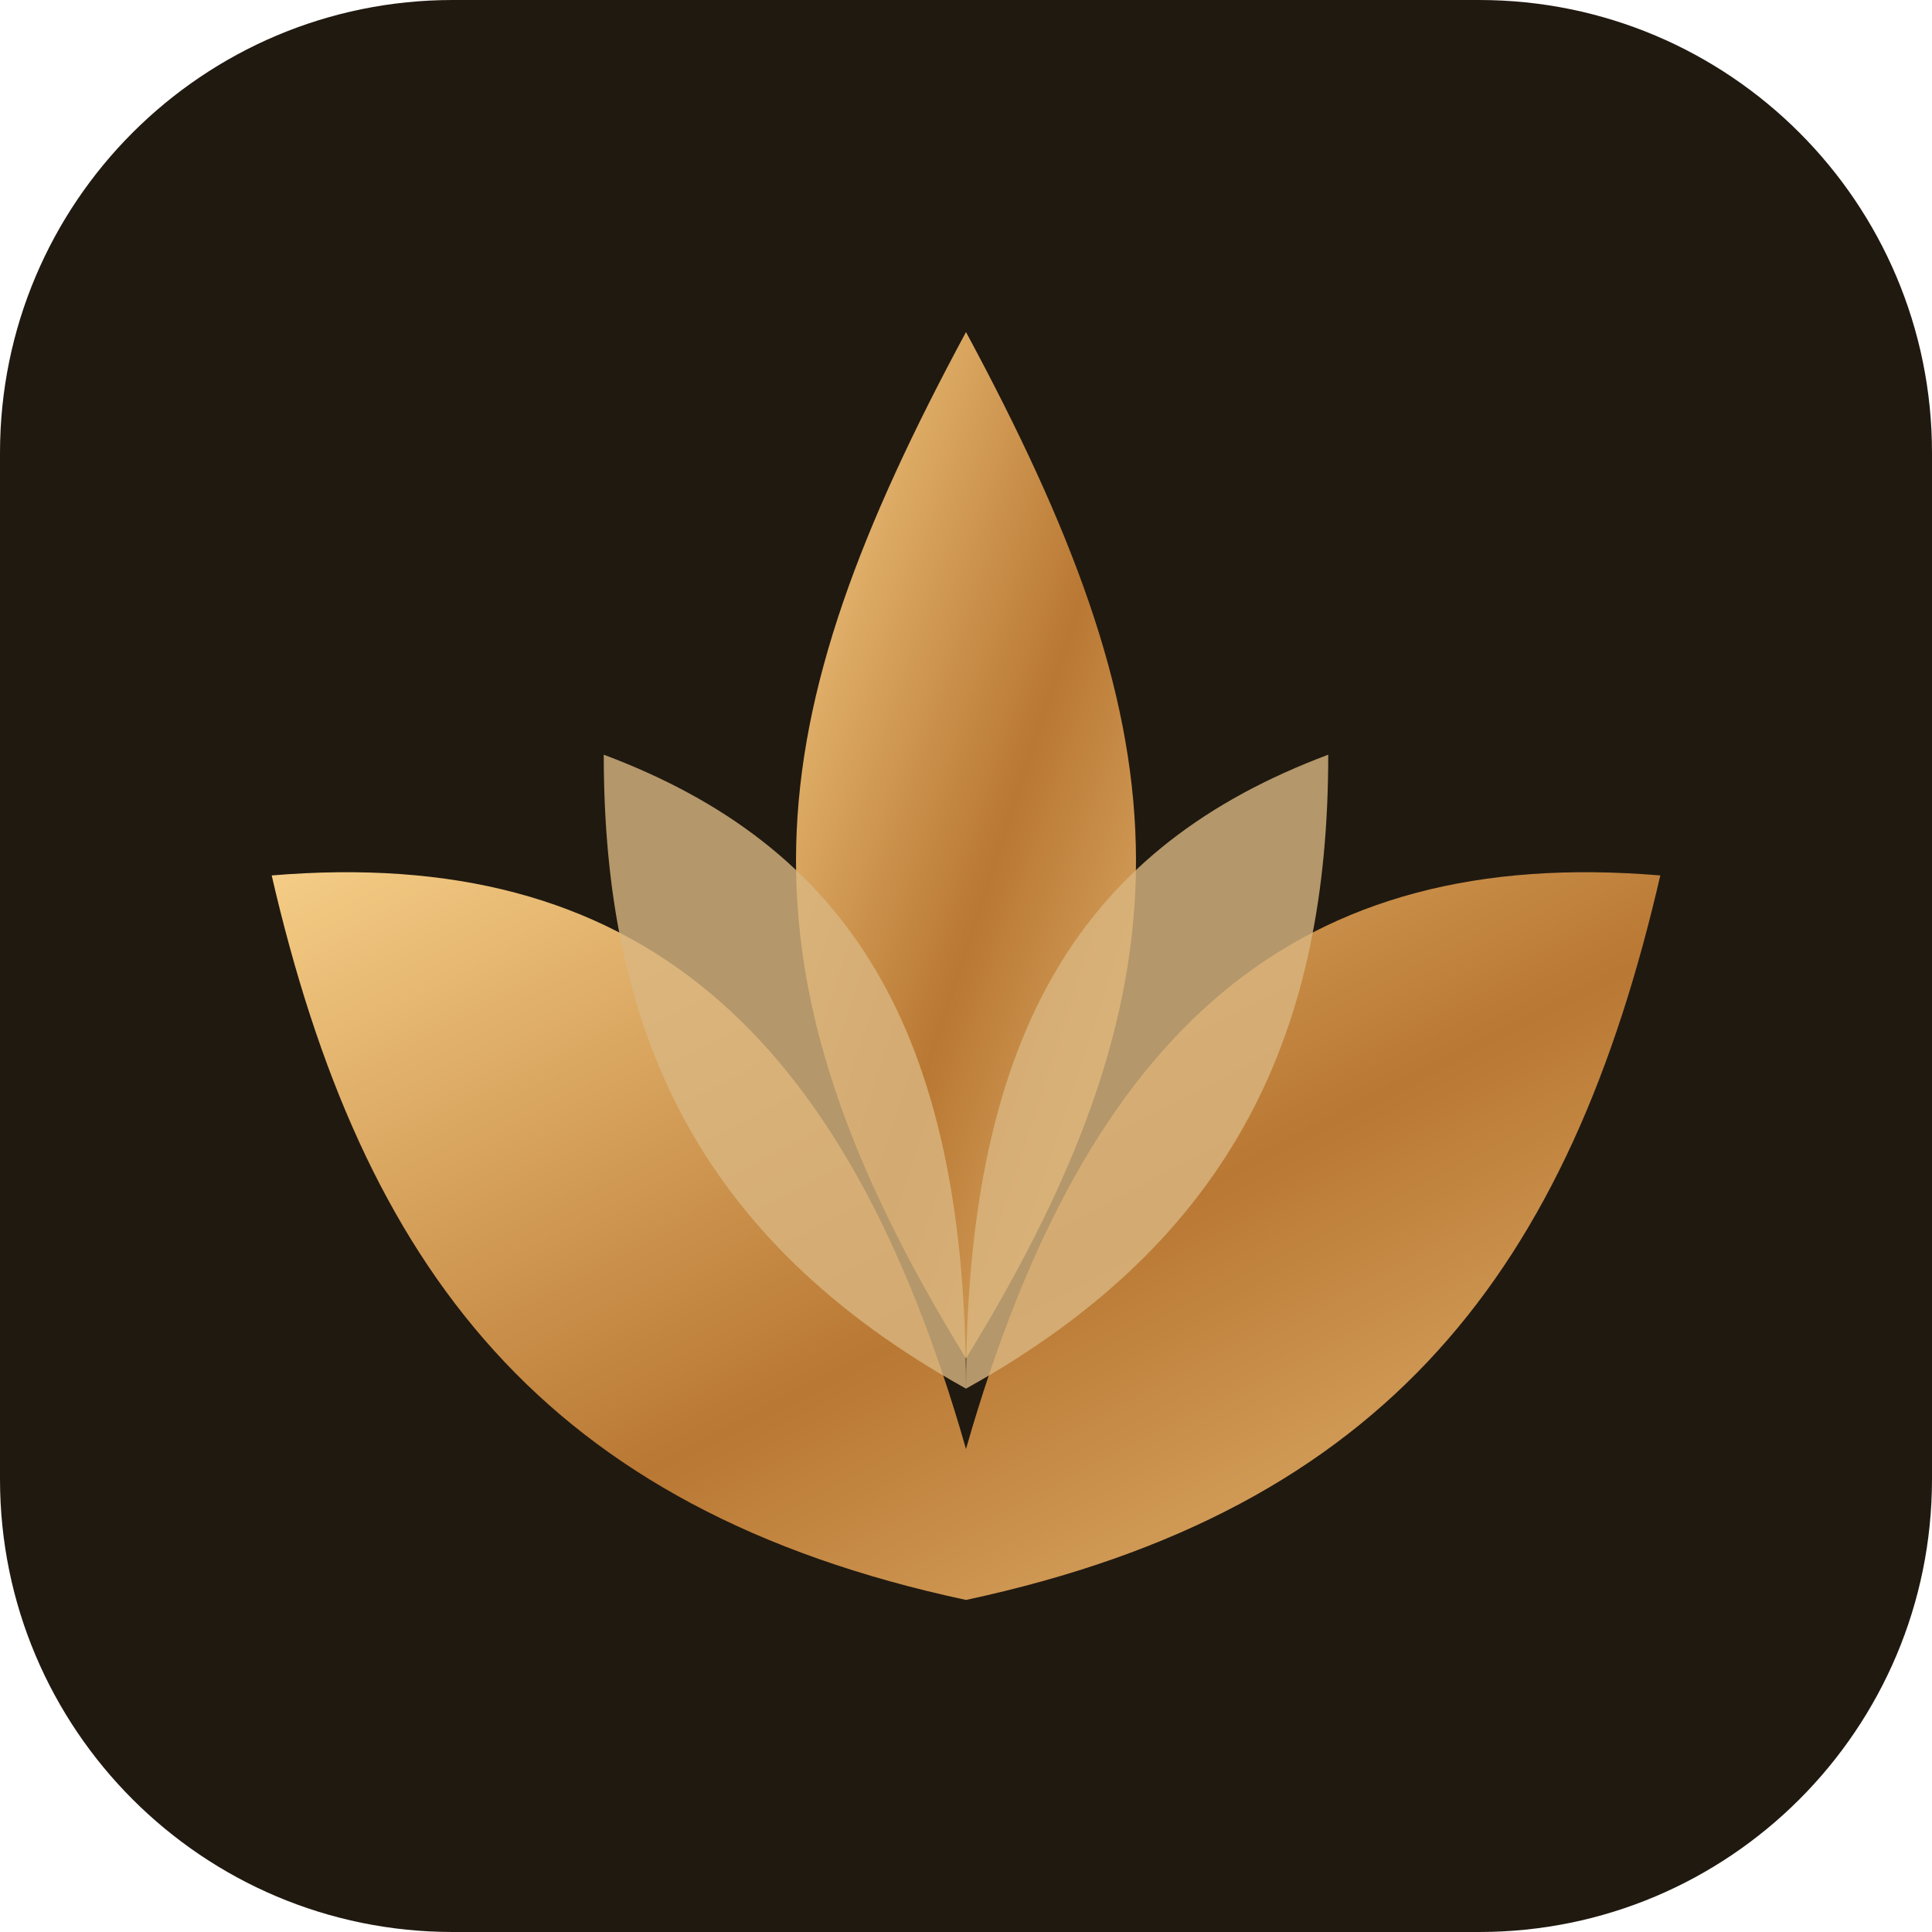
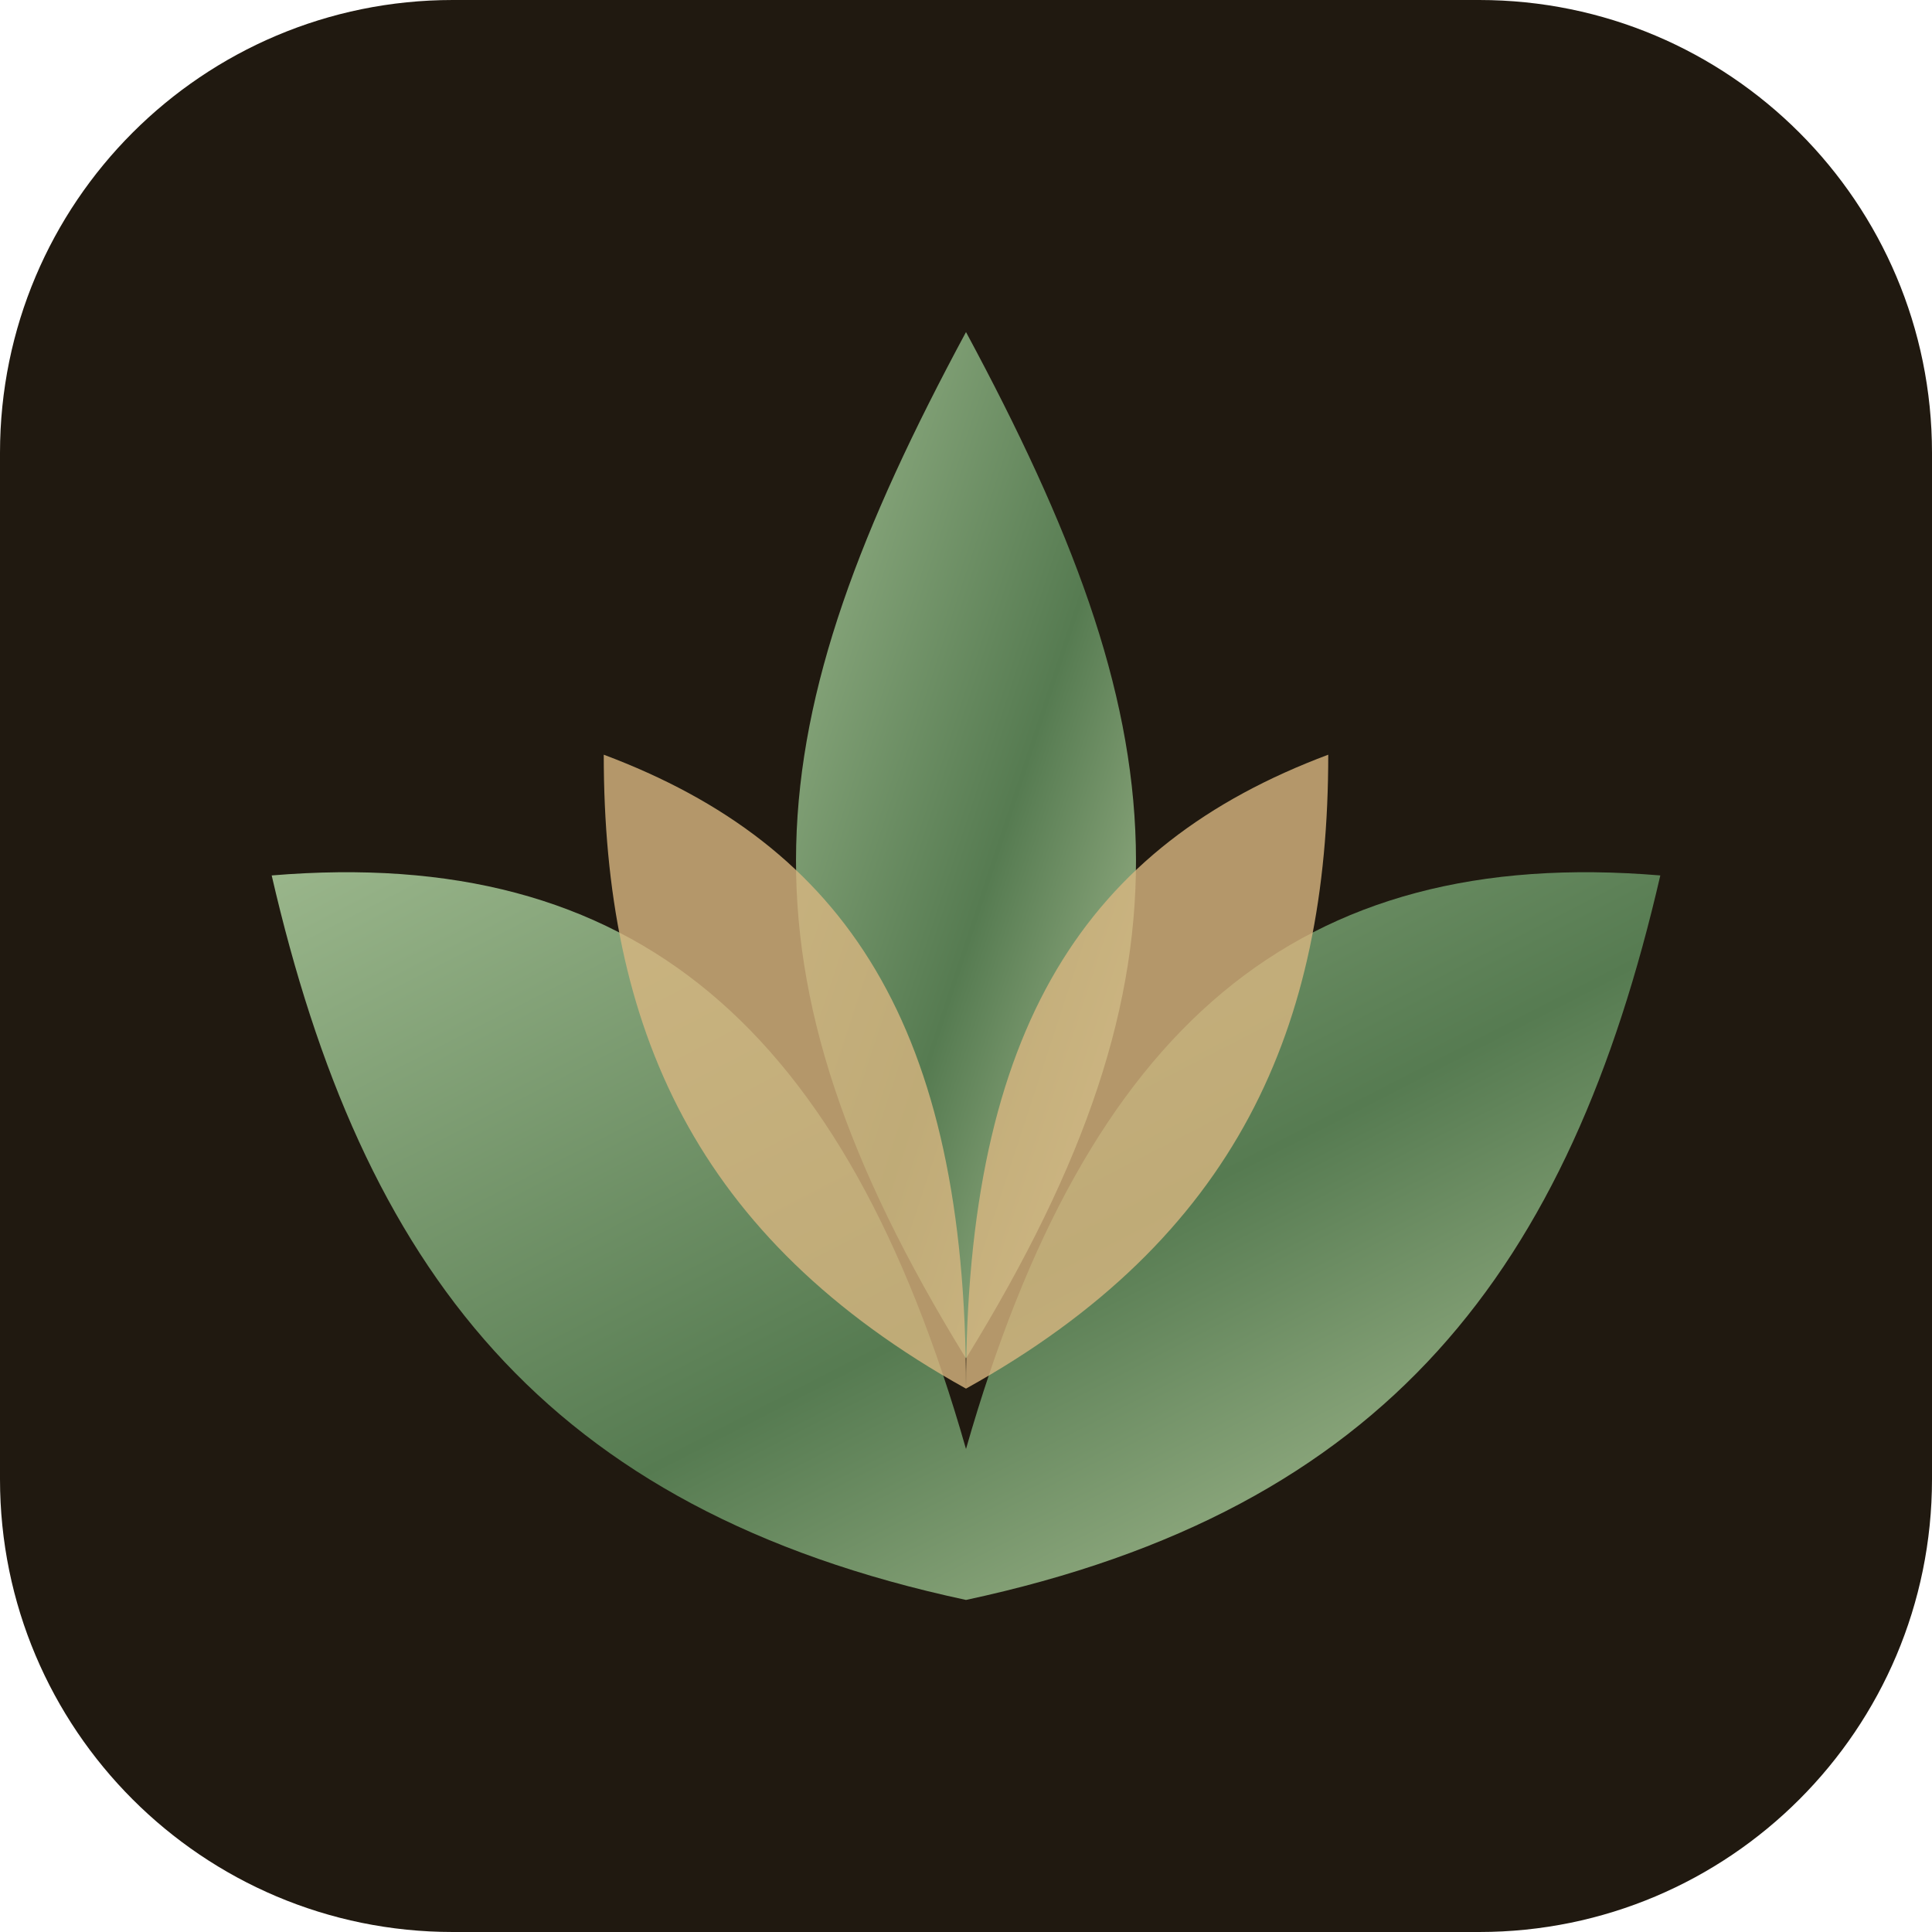
<svg xmlns="http://www.w3.org/2000/svg" viewBox="0 0 64 64" role="img" aria-label="Equilibria Wellness">
  <rect width="64" height="64" rx="15" fill="#201910" />
  <defs>
    <linearGradient id="g" x1="0" y1="0" x2="1" y2="1">
-       <stop stop-color="#f5cd86" />
-       <stop offset=".55" stop-color="#b97833" />
-       <stop offset="1" stop-color="#e5b975" />
+       <stop stop-color="#9ab68b" />
+       <stop offset=".55" stop-color="#567b51" />
+       <stop offset="1" stop-color="#b6c99e" />
    </linearGradient>
  </defs>
  <path d="M32 53C18 50 12 42 9 29c12-1 19 5 23 19 4-14 11-20 23-19-3 13-9 21-23 24Z" fill="url(#g)" />
  <path d="M32 45c-8-13-7-21 0-34 7 13 8 21 0 34Z" fill="url(#g)" />
  <path d="M32 46c-9-5-12-12-12-21 8 3 12 9 12 21Zm0 0c9-5 12-12 12-21-8 3-12 9-12 21Z" fill="#d9b781" opacity=".8" />
</svg>
